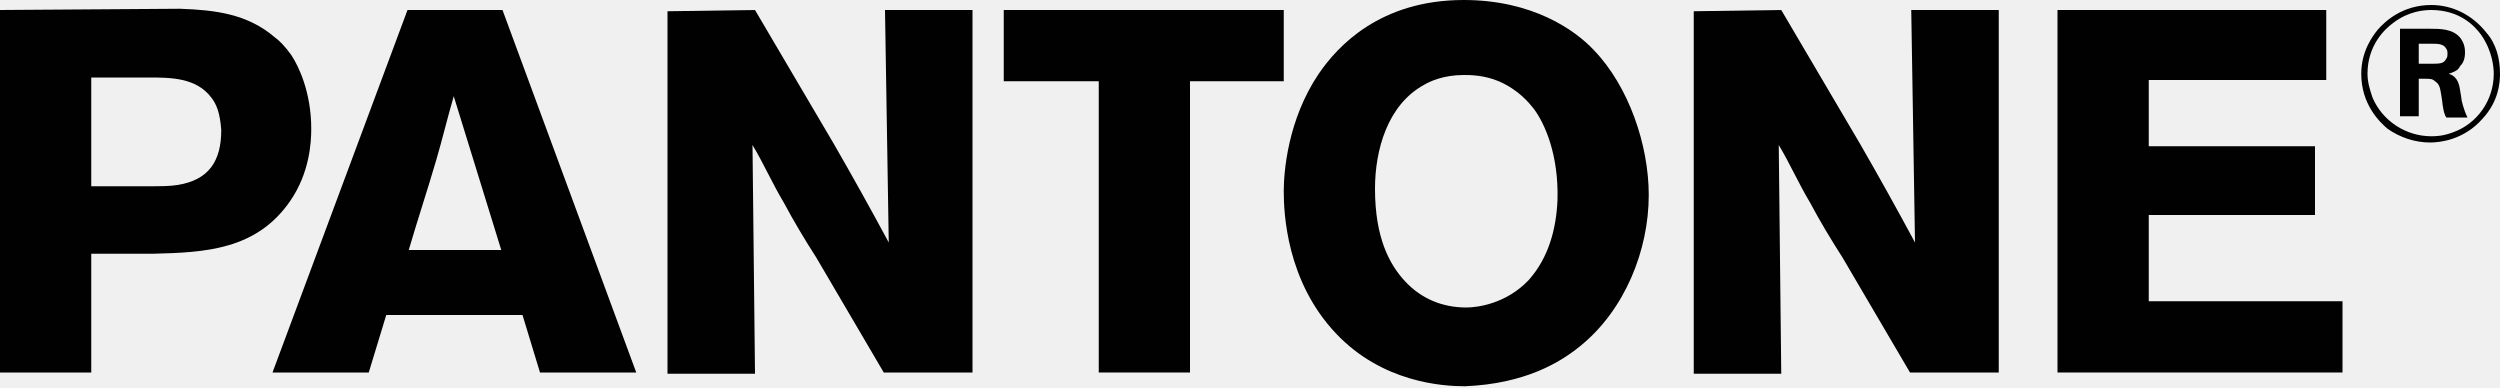
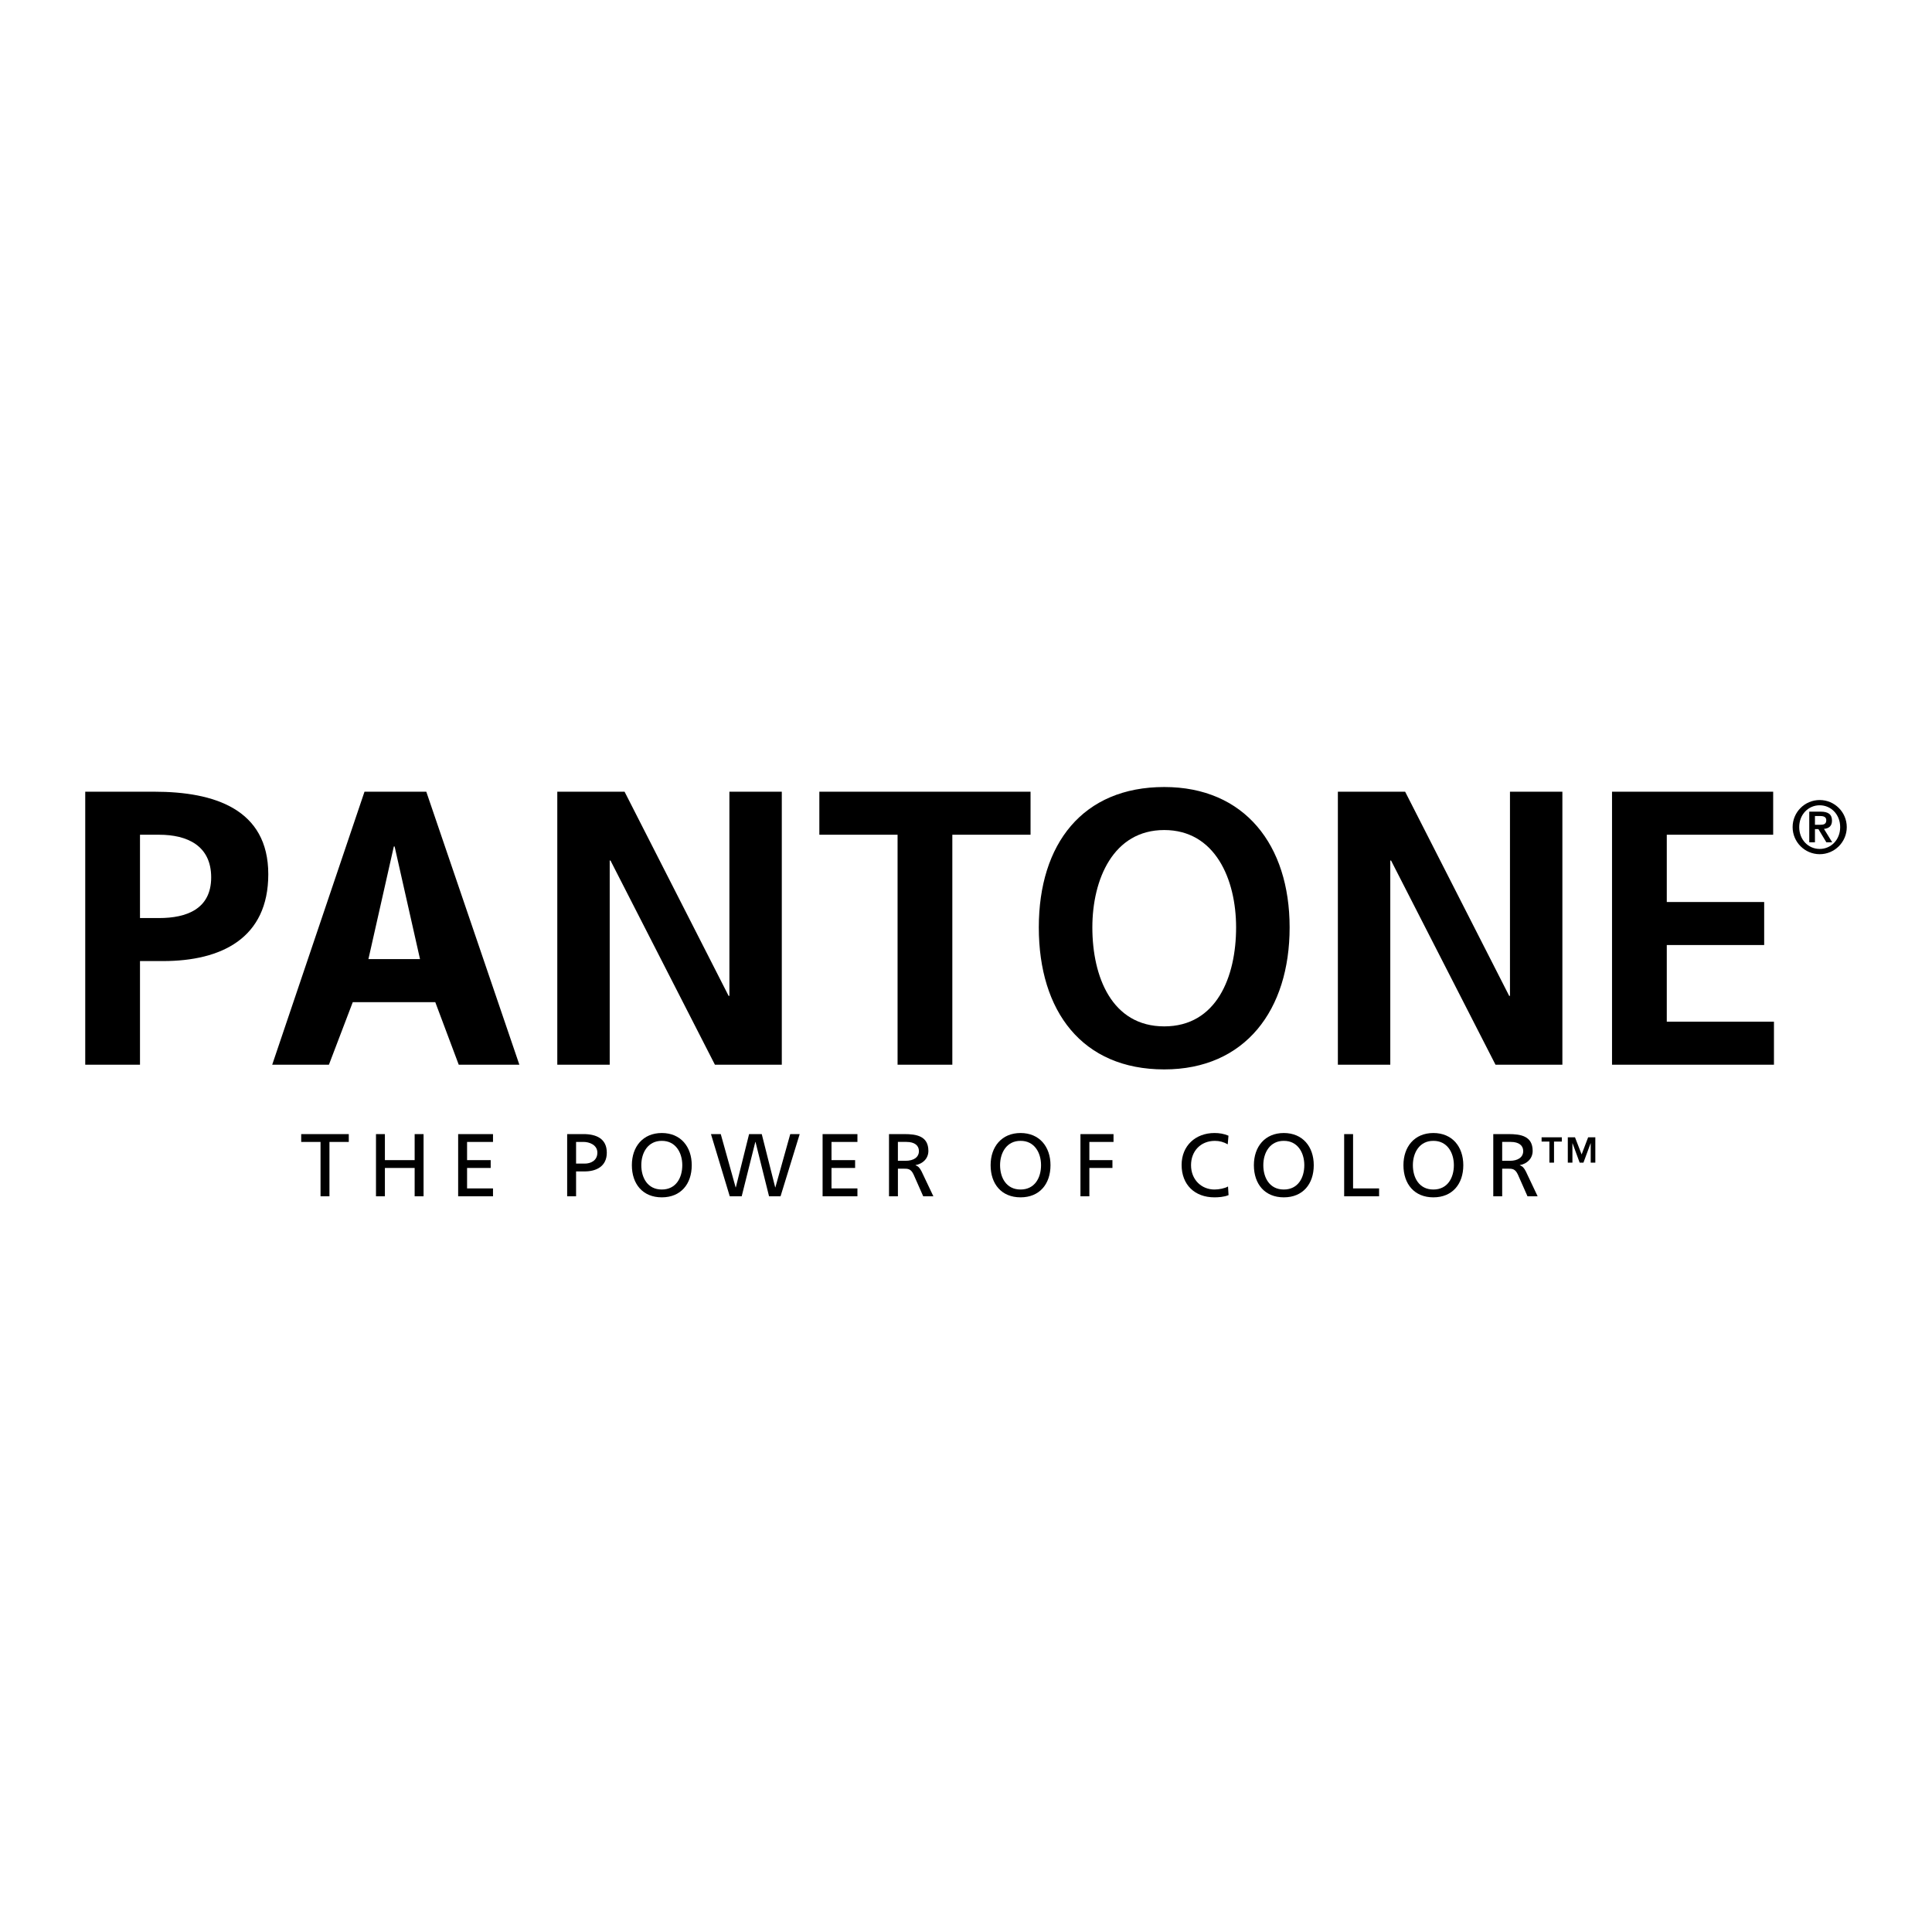
- <svg xmlns="http://www.w3.org/2000/svg" viewBox="0 0 200 31" width="1000" height="155">
-   <g fill="#010101">
-     <path d="M7.3,6.2h4.6c1.7,0,3.8,0,5,1.6c0.4,0.5,0.7,1.2,0.8,2.6c0,2.5-1,4-3.5,4.4c-0.7,0.1-1.2,0.1-2.5,0.1H7.3   L7.3,6.2L7.3,6.2z M0,0.8v29h7.3v-9.5h4.9c4.2-0.1,8.3-0.3,11-4.2c1.6-2.3,1.7-4.8,1.7-5.8c0-2.9-1-5-1.6-5.9   c-0.5-0.7-1-1.2-1.3-1.4c-2.2-1.9-4.8-2.2-7.6-2.3L0,0.8L0,0.8z" />
-     <path d="M32.7,20c0.7-2.4,1.5-4.8,2.2-7.2c0.5-1.7,0.9-3.4,1.4-5.1L40.1,20L32.7,20L32.7,20z M40.2,0.8h-7.6   l-10.8,29h7.7l1.4-4.6h10.9l1.4,4.6h7.7L40.2,0.8z" />
-     <path d="M60.4,0.8l6.3,10.7c1.5,2.6,3,5.3,4.4,7.9L70.8,0.8h7v29h-7.1l-5.4-9.2c-0.9-1.4-1.8-2.9-2.6-4.4   c-0.9-1.5-1.6-3.1-2.5-4.6l0.2,18.3h-7v-29L60.4,0.8L60.4,0.8z" />
-     <path d="M102.7,0.8v5.7h-7.5v23.3h-7.3V6.5h-7.6V0.8H102.7z" />
-     <path d="M124.6,16c-0.1,2.3-0.7,4.6-2.3,6.4c-1.8,1.9-4.1,2.2-5,2.2c-1.9,0-3.6-0.7-4.9-2.1   c-1.2-1.3-2.4-3.4-2.4-7.4c0-3.1,1-6.7,3.9-8.3c0.5-0.3,1.6-0.8,3.2-0.8c0.5,0,1.6,0,2.8,0.5c1.6,0.7,2.4,1.7,2.8,2.2   C123.6,9.9,124.7,12.4,124.6,16z M126.4,27.7c3.6-2.9,5.5-7.7,5.5-12.1c0-4-1.6-8.7-4.4-11.6c-1.5-1.6-4.9-4-10.4-4   c-6.7,0-10.1,3.7-11.6,5.9c-2.5,3.7-2.8,7.9-2.8,9.4c0,1.7,0.2,7.2,4.2,11.4c3.7,3.9,8.5,4.2,10.3,4.2   C122,30.7,124.8,29,126.4,27.7z" />
-     <path d="M142.5,0.8l6.3,10.7c1.5,2.6,3,5.3,4.4,7.9l-0.3-18.6h7v29h-7.1l-5.4-9.2c-0.9-1.4-1.8-2.9-2.6-4.4   c-0.9-1.5-1.6-3.1-2.5-4.6l0.2,18.3h-7v-29L142.5,0.8L142.5,0.8z" />
-     <path d="M186.1,0.8v5.6h-14.2v5.3h13.3v5.5h-13.3v6.9h15.5v5.7h-22.8v-29H186.1z" />
-     <path d="M193.5,5.2V3.5h1.1c0.4,0,0.9,0,1.1,0.4c0.1,0.1,0.1,0.3,0.1,0.4s0,0.3-0.1,0.4c-0.2,0.4-0.5,0.4-1.3,0.4   h-0.9V5.2z M197.4,9.4c-0.3-0.6-0.5-1.4-0.5-1.6c-0.1-0.5-0.1-1.2-0.5-1.6c-0.1-0.1-0.2-0.2-0.5-0.3c0.3-0.1,0.3-0.1,0.5-0.2   s0.3-0.2,0.4-0.4c0.2-0.2,0.4-0.5,0.4-1.1c0-0.2,0-0.7-0.4-1.2c-0.6-0.7-1.6-0.7-2.4-0.7H192v7h1.5v-3h0.4c0.5,0,0.7,0,0.9,0.2   c0.3,0.2,0.4,0.4,0.5,1.1c0.1,0.5,0.1,1.1,0.3,1.6c0,0.1,0.1,0.1,0.1,0.2H197.4z M200,5.9c0-1.2-0.3-2.4-1.1-3.3   c-1.1-1.4-2.7-2.2-4.4-2.2c-2.3,0-3.7,1.3-4.3,2c-0.4,0.5-1.3,1.7-1.3,3.5c0,2.4,1.4,3.8,2.1,4.4c1,0.7,2.2,1.1,3.4,1.1   c0.8,0,2.7-0.2,4.2-1.9C199.9,8.1,200,6.6,200,5.9z M199.5,5.9c0,2.1-1.3,4-3.3,4.7c-0.8,0.3-1.4,0.3-1.7,0.3c-2,0-3.9-1.2-4.7-3.1   c-0.2-0.6-0.4-1.2-0.4-1.9c0-2.3,1.4-3.6,2.1-4.1c1.2-0.9,2.4-1,3-1c2.3,0,3.5,1.3,4,2C199.4,4.1,199.5,5.4,199.5,5.9z" />
+ <svg xmlns="http://www.w3.org/2000/svg" width="2500" height="2500" viewBox="0 0 192.756 192.756">
+   <g fill-rule="evenodd" clip-rule="evenodd">
+     <path fill="#fff" d="M0 0h192.756v192.756H0V0z" />
+     <path d="M31.98 113.93h-1.929v-.782h4.747v.782h-1.929v5.424h-.889v-5.424zM37.512 113.148h.889v2.596h2.969v-2.596h.889v6.206h-.889v-2.827h-2.969v2.827h-.889v-6.206zM45.71 113.148h3.477v.782H46.6v1.814h2.356v.783H46.6v2.043h2.587v.784H45.71v-6.206zM56.585 113.148h1.627c1.271 0 2.329.445 2.329 1.857 0 1.379-1.075 1.867-2.195 1.867h-.871v2.48h-.889v-6.204h-.001z" />
+     <path d="M57.474 116.092h.88c.551 0 1.245-.277 1.245-1.094 0-.783-.818-1.068-1.369-1.068h-.755v2.162h-.001z" fill="#fff" />
+     <path d="M66.028 113.041c1.884 0 2.987 1.369 2.987 3.209 0 1.885-1.093 3.209-2.987 3.209s-2.987-1.324-2.987-3.209c0-1.84 1.102-3.209 2.987-3.209z" />
+     <path d="M66.028 118.678c1.431 0 2.044-1.191 2.044-2.428 0-1.262-.675-2.436-2.044-2.426-1.369-.01-2.045 1.164-2.045 2.426 0 1.236.614 2.428 2.045 2.428z" fill="#fff" />
+     <path d="M70.932 113.148h.978l1.485 5.317h.018l1.324-5.317H76l1.342 5.317h.017l1.485-5.317h.942l-1.911 6.206h-1.147l-1.351-5.424h-.018l-1.36 5.424h-1.191l-1.876-6.206zM82.07 113.148h3.476v.782h-2.587v1.814h2.356v.783h-2.356v2.043h2.587v.784H82.07v-6.206zM88.696 113.148h1.52c1.227 0 2.409.195 2.409 1.68 0 .756-.56 1.289-1.28 1.414v.018c.275.107.409.24.604.621l1.174 2.473h-1.014l-.951-2.152c-.275-.604-.569-.604-1.04-.604h-.533v2.756h-.889v-6.206z" />
+     <path d="M89.584 115.814h.755c.844 0 1.342-.373 1.342-.969 0-.559-.427-.916-1.244-.916h-.854v1.885h.001z" fill="#fff" />
+     <path d="M101.822 113.041c1.883 0 2.986 1.369 2.986 3.209 0 1.885-1.094 3.209-2.986 3.209-1.895 0-2.988-1.324-2.988-3.209 0-1.84 1.104-3.209 2.988-3.209z" />
+     <path d="M101.822 118.678c1.43 0 2.043-1.191 2.043-2.428 0-1.262-.676-2.436-2.043-2.426-1.369-.01-2.045 1.164-2.045 2.426 0 1.236.614 2.428 2.045 2.428z" fill="#fff" />
+     <path d="M107.797 113.148h3.299v.782h-2.41v1.814h2.302v.783h-2.302v2.827h-.889v-6.206zM122.492 114.17a2.501 2.501 0 0 0-1.279-.346c-1.432 0-2.383 1.031-2.383 2.426 0 1.459 1.049 2.428 2.338 2.428.445 0 1.041-.115 1.352-.303l.053.863c-.471.195-1.049.221-1.412.221-1.965 0-3.271-1.262-3.271-3.234 0-1.912 1.387-3.184 3.279-3.184.48 0 .951.072 1.396.268l-.073.861zM128.086 113.041c1.885 0 2.988 1.369 2.988 3.209 0 1.885-1.094 3.209-2.988 3.209-1.893 0-2.986-1.324-2.986-3.209 0-1.84 1.101-3.209 2.986-3.209z" />
+     <path d="M128.086 118.678c1.432 0 2.045-1.191 2.045-2.428 0-1.262-.676-2.436-2.045-2.426-1.369-.01-2.045 1.164-2.045 2.426 0 1.236.613 2.428 2.045 2.428z" fill="#fff" />
+     <path d="M134.107 113.148h.889v5.422h2.596v.784h-3.485v-6.206zM143.008 113.041c1.885 0 2.986 1.369 2.986 3.209 0 1.885-1.094 3.209-2.986 3.209s-2.986-1.324-2.986-3.209c-.001-1.84 1.101-3.209 2.986-3.209z" />
+     <path d="M143.008 118.678c1.432 0 2.045-1.191 2.045-2.428 0-1.262-.676-2.436-2.045-2.426-1.369-.01-2.045 1.164-2.045 2.426 0 1.236.613 2.428 2.045 2.428z" fill="#fff" />
+     <path d="M148.984 113.148h1.52c1.227 0 2.41.195 2.41 1.68 0 .756-.561 1.289-1.281 1.414v.018c.275.107.41.24.605.621l1.172 2.473h-1.012l-.951-2.152c-.275-.604-.57-.604-1.041-.604h-.533v2.756h-.889v-6.206z" />
+     <path d="M149.873 115.814h.756c.844 0 1.342-.373 1.342-.969 0-.559-.426-.916-1.244-.916h-.854v1.885z" fill="#fff" />
+     <path d="M154.584 113.895h-.779v-.426h2.019v.426h-.779v2.103h-.461v-2.103zM156.42 113.469h.717l.662 1.709.65-1.709h.717v2.529h-.461v-1.932h-.012l-.713 1.932h-.376l-.711-1.932h-.012v1.932h-.461v-2.529zM178.85 82.521a2.704 2.704 0 0 1 2.701-2.702c1.488 0 2.701 1.212 2.701 2.702s-1.213 2.702-2.701 2.702a2.705 2.705 0 0 1-2.701-2.702z" />
+     <path d="M183.594 82.521c0-1.265-.914-2.178-2.043-2.178-1.131 0-2.043.913-2.043 2.178s.912 2.178 2.043 2.178c1.129 0 2.043-.913 2.043-2.178z" fill="#fff" />
+     <path d="M180.51 80.979h1.139c.732 0 1.129.254 1.129.898 0 .524-.299.778-.801.823l.824 1.339h-.584l-.793-1.317h-.346v1.317h-.568v-3.06z" />
+     <path d="M181.078 82.289h.502c.338 0 .629-.045.629-.457 0-.358-.33-.419-.621-.419h-.51v.876z" fill="#fff" />
+     <path d="M8.504 78.989h6.907c5.932 0 11.356 1.717 11.356 8.234 0 6.361-4.644 8.663-10.498 8.663h-2.302v10.34H8.504V78.989z" />
+     <path d="M13.967 91.594h1.912c2.731 0 5.19-.898 5.19-4.058 0-3.161-2.38-4.254-5.19-4.254h-1.912v8.312z" fill="#fff" />
+     <path d="M36.366 78.989h6.165l9.286 27.238h-6.048l-2.342-6.243h-8.231l-2.38 6.243h-5.658l9.208-27.238z" />
+     <path fill="#fff" d="M39.371 84.453h-.079l-2.535 11.238h5.148l-2.534-11.238z" />
+     <path d="M55.601 78.989h6.712l10.381 20.37h.078v-20.37H78v27.238h-6.672l-10.419-20.37h-.078v20.37h-5.23V78.989zM89.551 83.282h-7.805v-4.293h21.072v4.293h-7.804v22.945h-5.463V83.282zM116.156 78.521c8.012 0 12.51 5.775 12.51 14.009 0 8.233-4.426 14.165-12.51 14.165-8.195 0-12.514-5.814-12.514-14.165.001-8.351 4.391-14.009 12.514-14.009z" />
+     <path d="M116.156 102.402c5.23 0 7.17-4.955 7.17-9.872 0-4.8-2.086-9.717-7.17-9.717-5.086 0-7.172 4.917-7.172 9.717 0 4.917 1.94 9.872 7.172 9.872z" fill="#fff" />
+     <path d="M133.48 78.989h6.711l10.381 20.37h.078v-20.37h5.229v27.238h-6.672l-10.42-20.37h-.078v20.37h-5.229V78.989zM160.832 78.989h16.078v4.293h-10.615v6.712h9.717v4.293h-9.717v7.649h10.693v4.291h-16.156V78.989z" />
  </g>
</svg>
